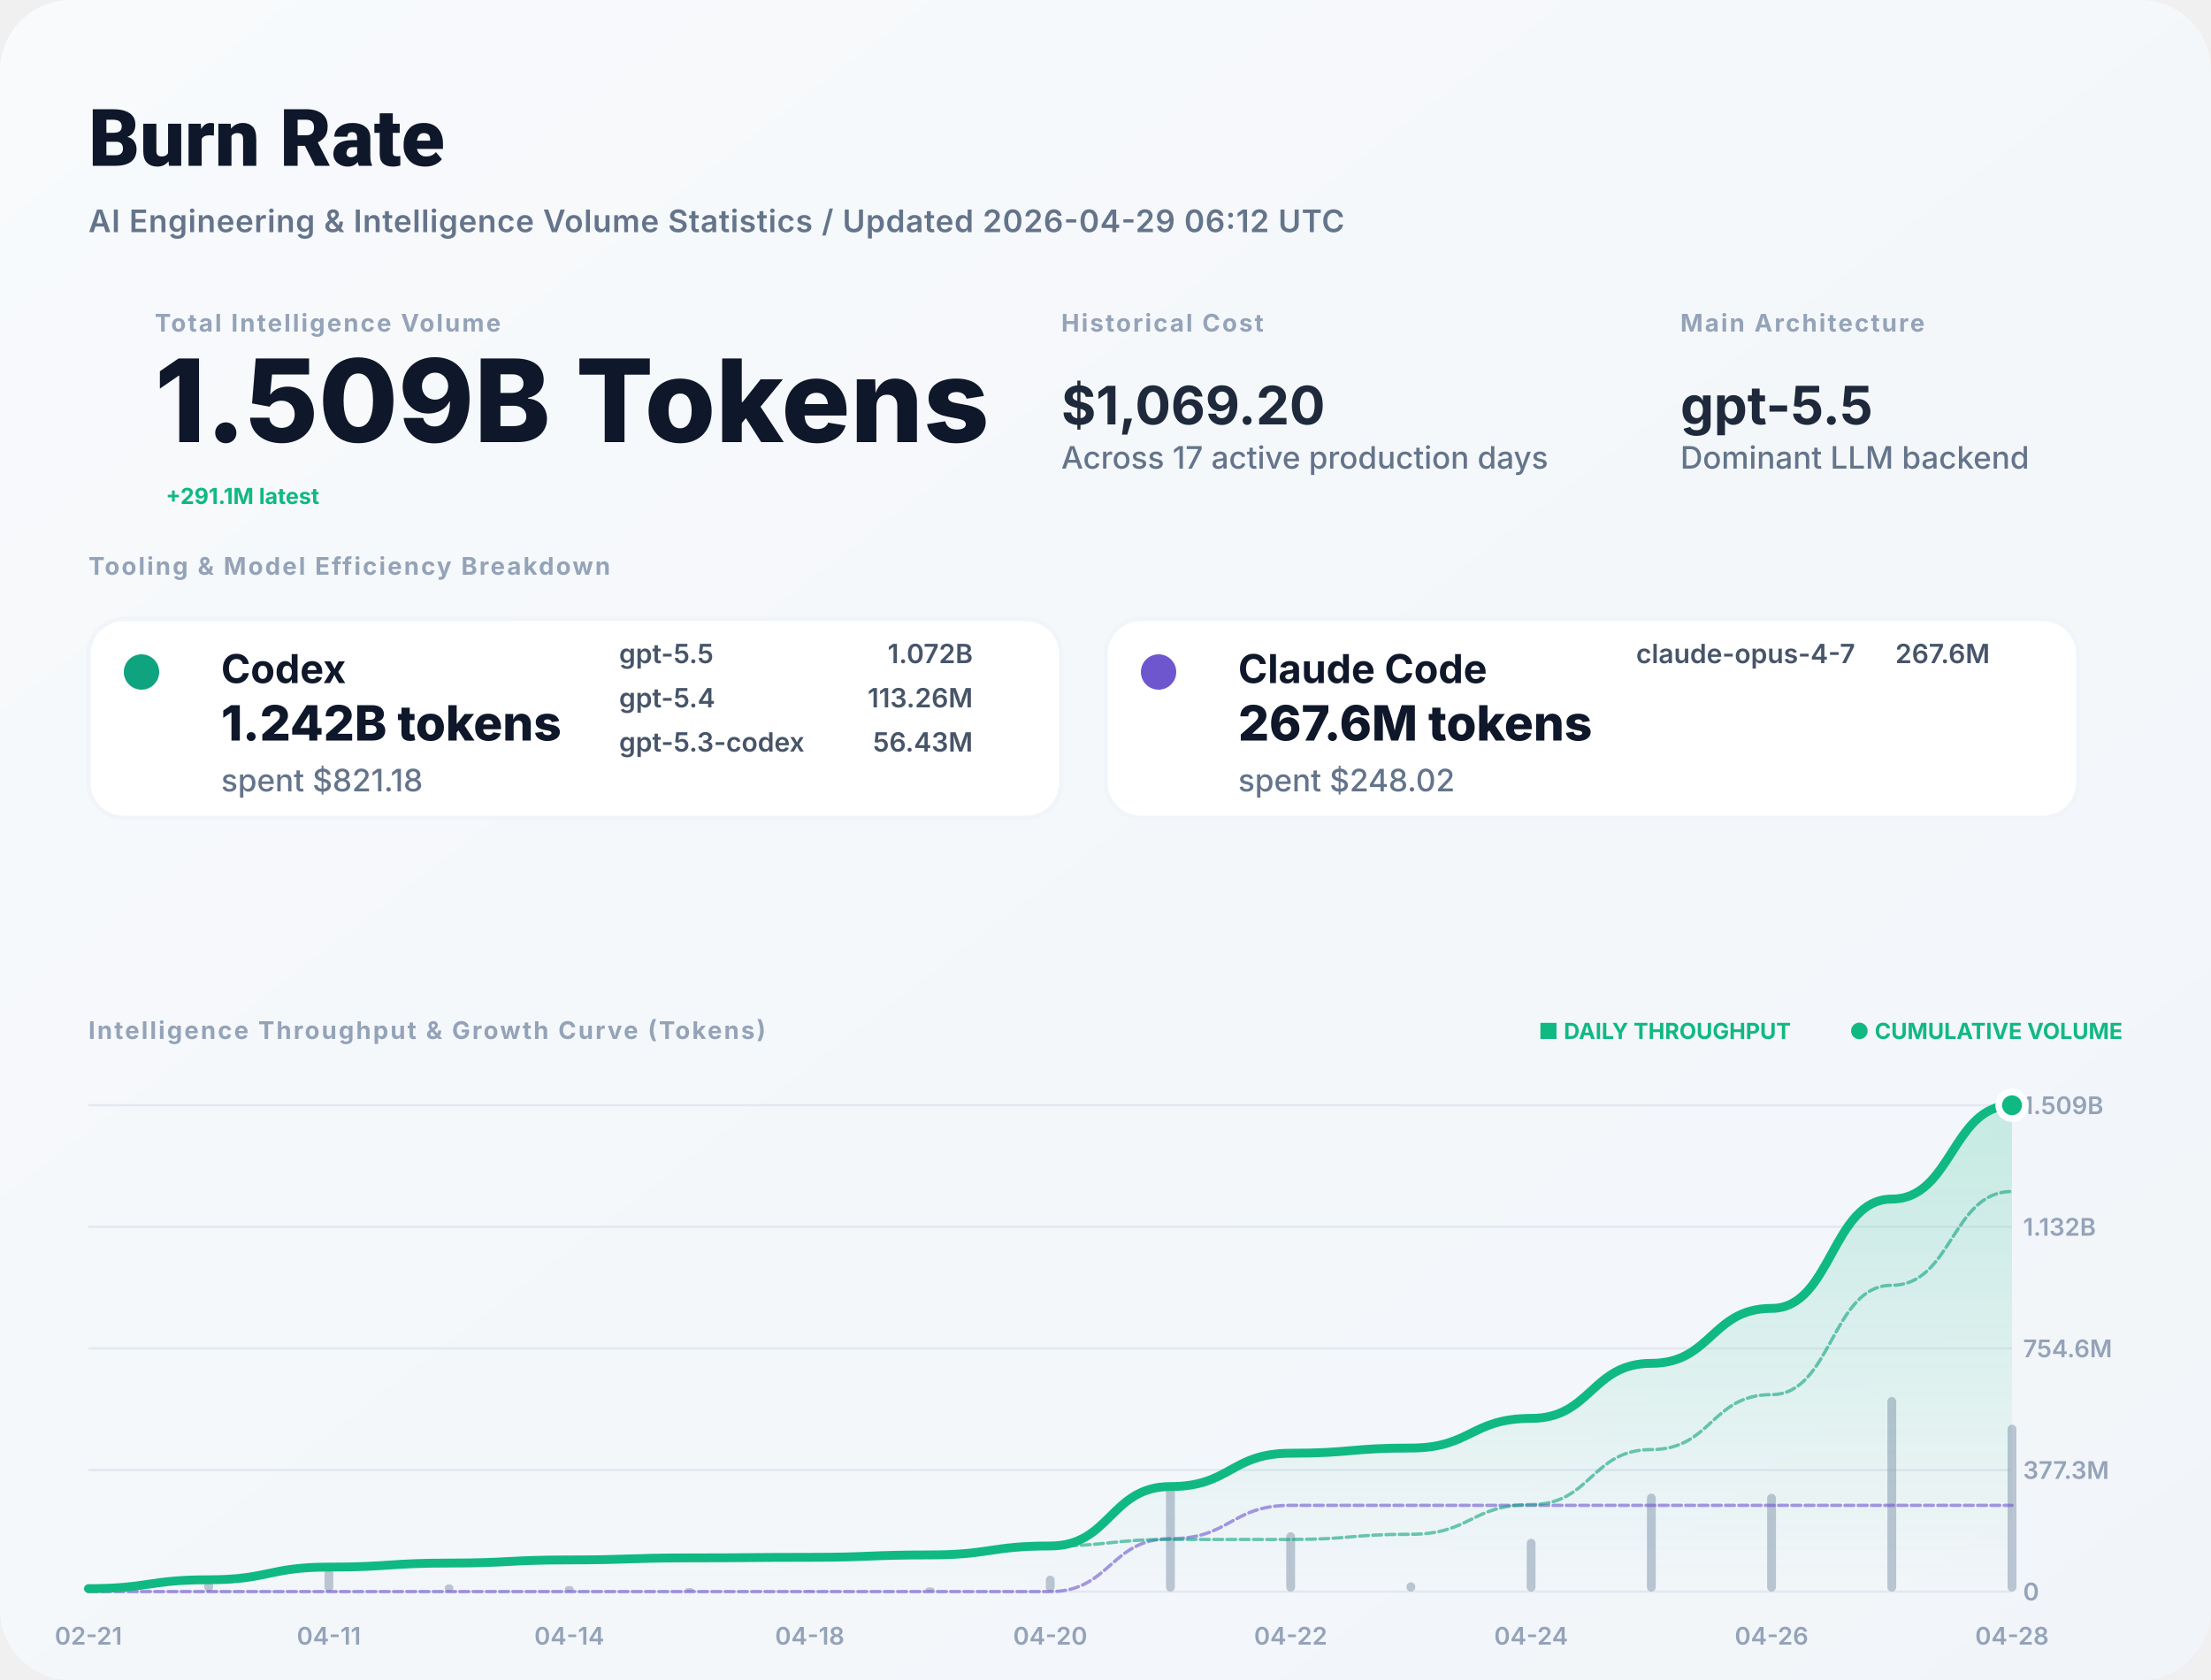
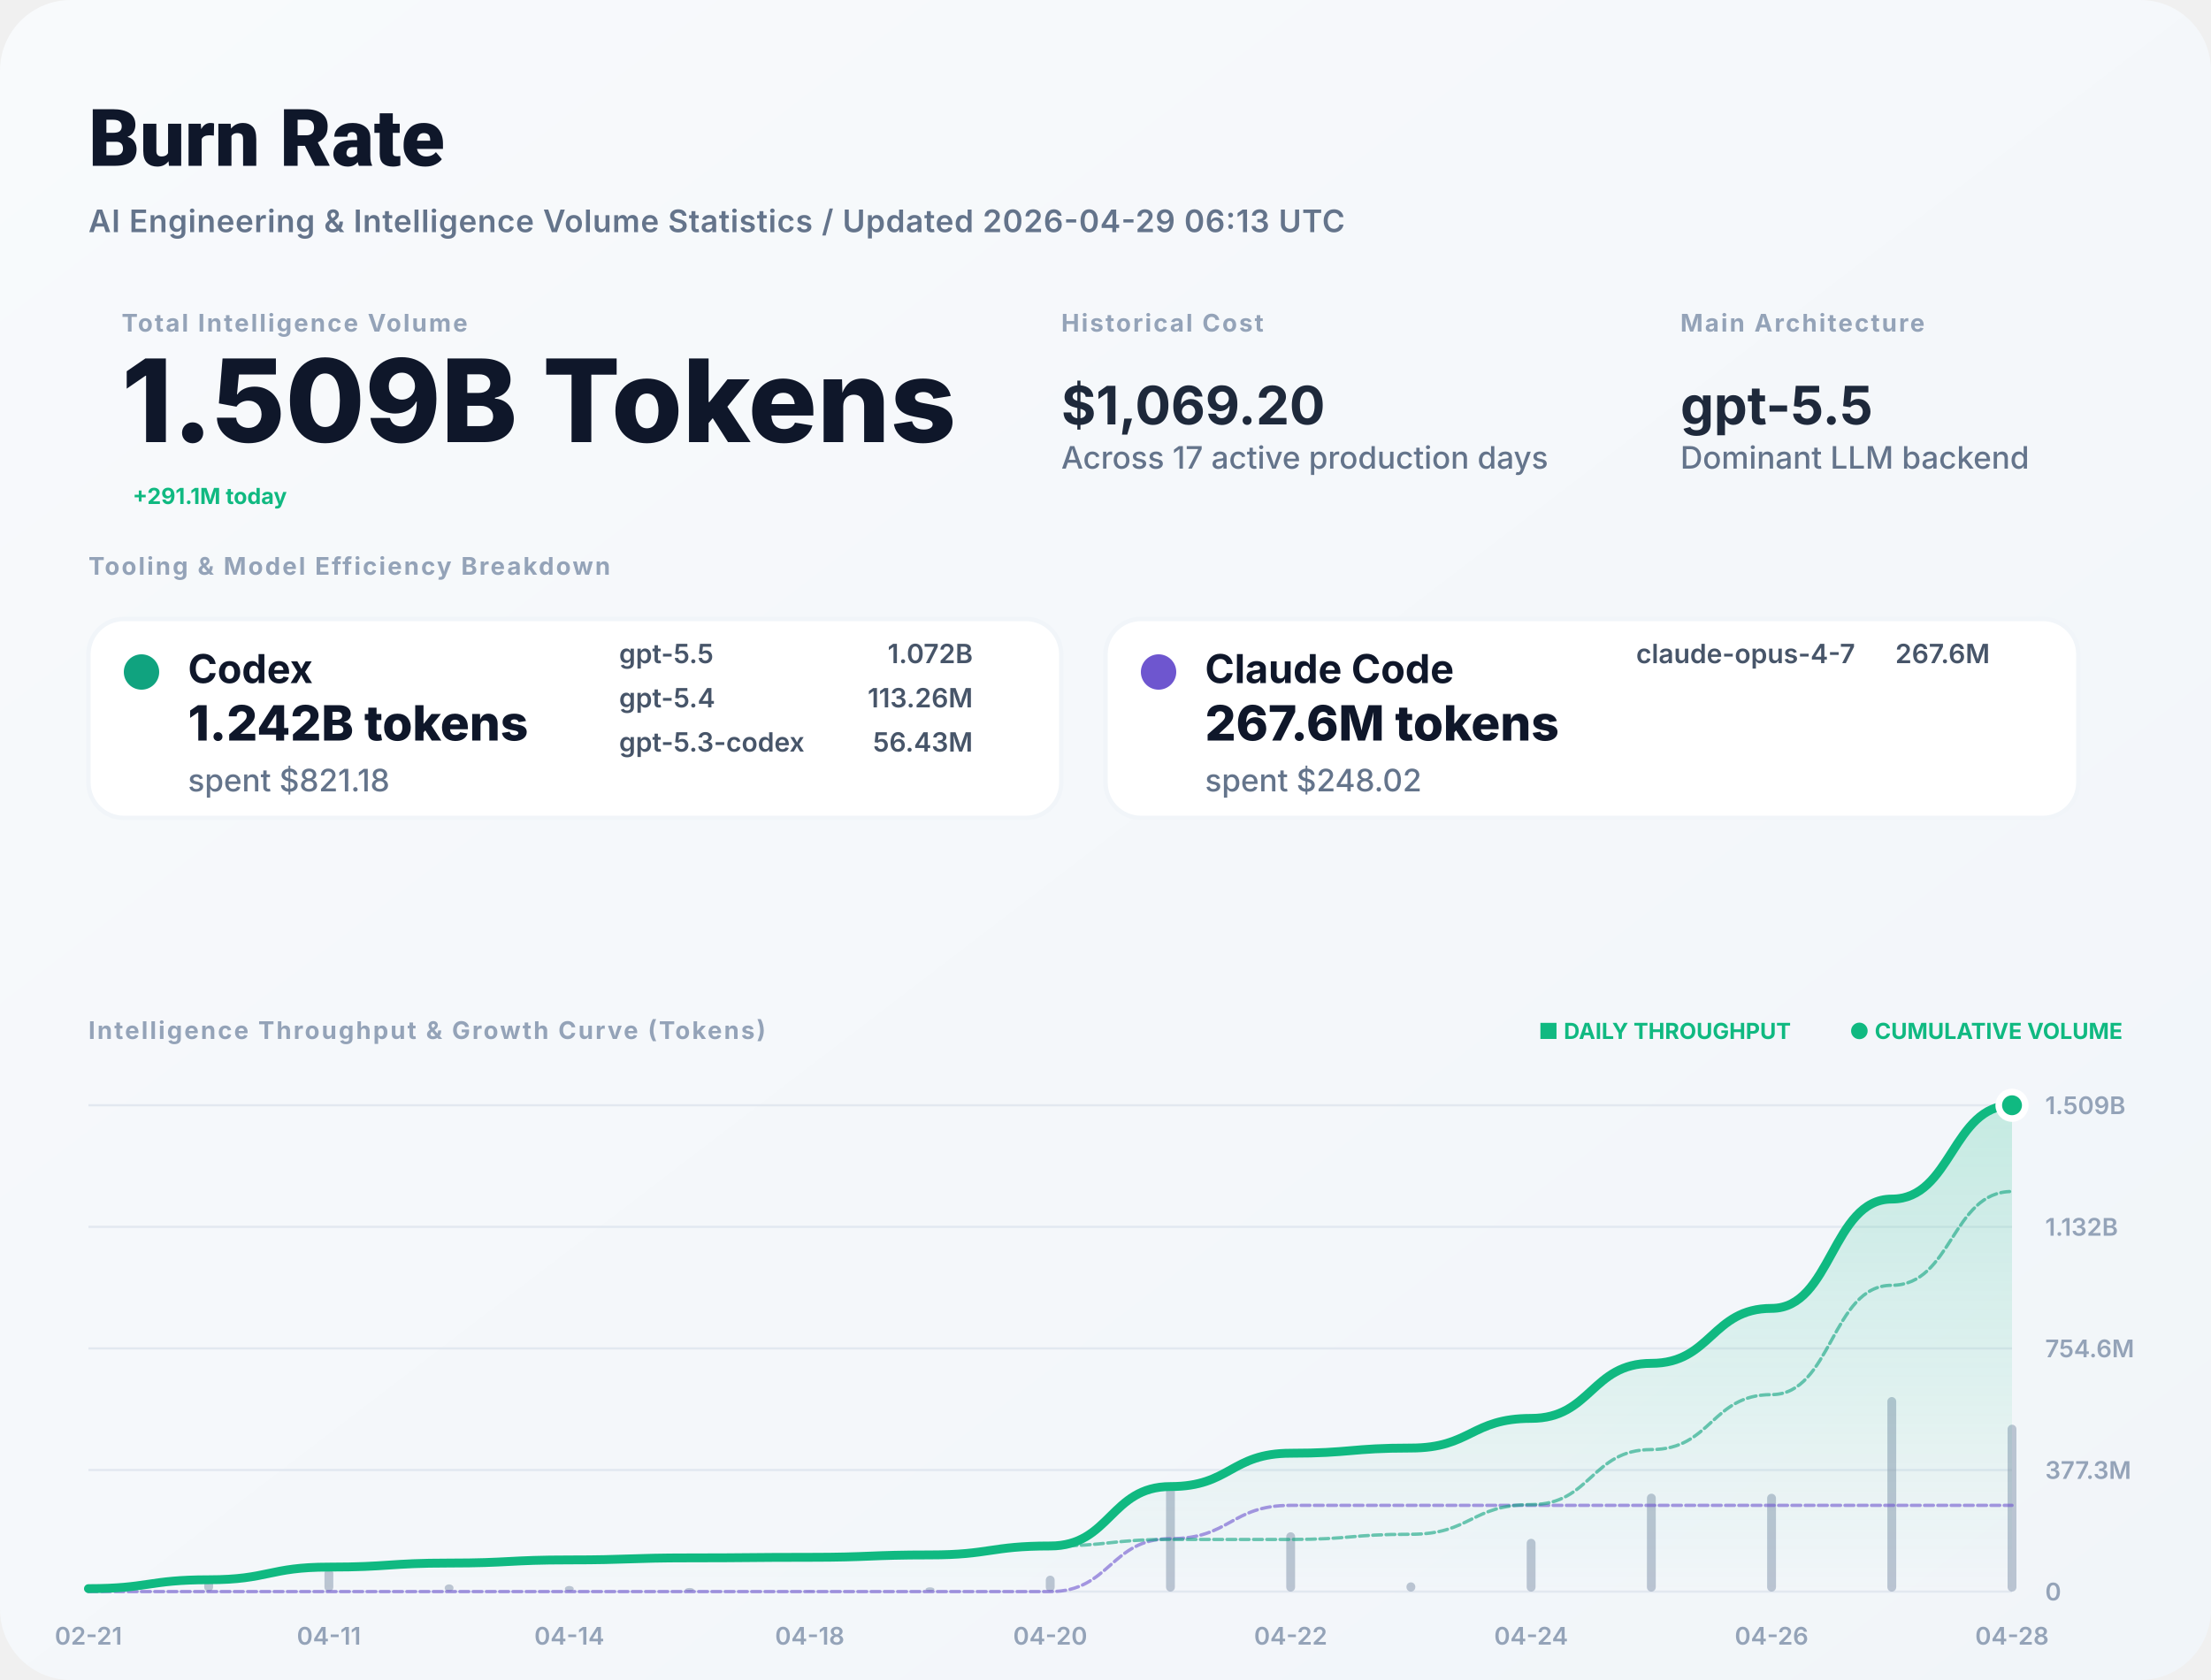
<svg xmlns="http://www.w3.org/2000/svg" width="1000" height="760" viewBox="0 0 1000 760" fill="none">
  <defs>
    <linearGradient id="bg" x1="0" x2="1" y1="0" y2="1">
      <stop stop-color="#F8FAFC" />
      <stop offset="1" stop-color="#F1F5F9" />
    </linearGradient>
    <filter id="shadow" x="-5%" y="-5%" width="110%" height="110%">
      <feDropShadow dx="0" dy="4" stdDeviation="12" flood-color="#000" flood-opacity="0.05" />
    </filter>
    <linearGradient id="lineGrad" x1="0" y1="0" x2="0" y2="1">
      <stop stop-color="#10B981" stop-opacity="0.2" />
      <stop offset="1" stop-color="#10B981" stop-opacity="0" />
    </linearGradient>
  </defs>
  <style>
    .title { font: 800 36px -apple-system, BlinkMacSystemFont, "Segoe UI", Roboto, sans-serif; fill: #0F172A; }
    .subtitle { font: 600 14px -apple-system, sans-serif; fill: #64748B; letter-spacing: 0.02em; }
    .label { font: 700 11px -apple-system, sans-serif; letter-spacing: 0.08em; text-transform: uppercase; fill: #94A3B8; }
    .total-val { font: 800 52px -apple-system, sans-serif; fill: #0F172A; }
    .stat-val { font: 700 24px -apple-system, sans-serif; fill: #1E293B; }
    .tool-name { font: 700 18px -apple-system, sans-serif; fill: #0F172A; }
    .tool-metric { font: 800 22px -apple-system, sans-serif; fill: #0F172A; }
    .tool-muted { font: 500 14px -apple-system, sans-serif; fill: #64748B; }
    .model-item { font: 600 12px -apple-system, sans-serif; fill: #475569; }
    .chart-label { font: 600 11px -apple-system, sans-serif; fill: #94A3B8; }
    .badge { font: 700 10px -apple-system, sans-serif; fill: #10B981; }
  </style>
  <rect width="1000" height="760" rx="32" fill="url(#bg)" />
  <text x="40" y="75" class="title">Burn Rate</text>
-   <text x="40" y="105" class="subtitle">AI Engineering &amp; Intelligence Volume Statistics / Updated 2026-04-29 06:12 UTC</text>
+   <text x="40" y="105" class="subtitle">AI Engineering &amp; Intelligence Volume Statistics / Updated 2026-04-29 06:13 UTC</text>
  <g transform="translate(40, 150)">
-     <g transform="translate(30, 0)">
+     <g transform="translate(15, 0)">
      <text y="0" class="label">Total Intelligence Volume</text>
      <text y="50" class="total-val">1.509B Tokens</text>
-       <text x="5" y="78" class="badge" font-size="16">+291.1M latest</text>
+       <text x="5" y="78" class="badge" font-size="16">+291.1M today</text>
    </g>
    <g transform="translate(440, 0)">
      <text y="0" class="label">Historical Cost</text>
      <text y="42" class="stat-val">$1,069.20</text>
      <text y="62" class="tool-muted">Across 17 active production days</text>
    </g>
    <g transform="translate(720, 0)">
      <text y="0" class="label">Main Architecture</text>
      <text y="42" class="stat-val" fill="#10B981">gpt-5.5</text>
      <text y="62" class="tool-muted">Dominant LLM backend</text>
    </g>
  </g>
  <g transform="translate(40, 260)">
    <text y="0" class="label">Tooling &amp; Model Efficiency Breakdown</text>
  </g>
  <g transform="translate(40, 280)">
    <rect width="440" height="90" rx="16" fill="white" stroke="#F1F5F9" stroke-width="2" />
    <circle cx="24" cy="24" r="8" fill="#10A37F" />
-     <text x="60" y="29" class="tool-name">Codex</text>
-     <text x="60" y="55" class="tool-metric">1.242B tokens</text>
-     <text x="60" y="78" class="tool-muted">spent $821.18</text>
+     <text x="45" y="29" class="tool-name">Codex</text>
+     <text x="45" y="55" class="tool-metric">1.242B tokens</text>
+     <text x="45" y="78" class="tool-muted">spent $821.18</text>
    <g transform="translate(240, 20)">
      <text x="0" y="0" class="model-item">gpt-5.5</text>
      <text x="160" y="0" class="model-item" text-anchor="end">1.072B</text>
      <text x="0" y="20" class="model-item">gpt-5.4</text>
      <text x="160" y="20" class="model-item" text-anchor="end">113.26M</text>
      <text x="0" y="40" class="model-item">gpt-5.3-codex</text>
      <text x="160" y="40" class="model-item" text-anchor="end">56.43M</text>
    </g>
  </g>
  <g transform="translate(500, 280)">
    <rect width="440" height="90" rx="16" fill="white" stroke="#F1F5F9" stroke-width="2" />
    <circle cx="24" cy="24" r="8" fill="#6E56CF" />
-     <text x="60" y="29" class="tool-name">Claude Code</text>
-     <text x="60" y="55" class="tool-metric">267.6M tokens</text>
-     <text x="60" y="78" class="tool-muted">spent $248.02</text>
+     <text x="45" y="29" class="tool-name">Claude Code</text>
+     <text x="45" y="55" class="tool-metric">267.6M tokens</text>
+     <text x="45" y="78" class="tool-muted">spent $248.02</text>
    <g transform="translate(240, 20)">
      <text x="0" y="0" class="model-item">claude-opus-4-7</text>
      <text x="160" y="0" class="model-item" text-anchor="end">267.6M</text>
    </g>
  </g>
  <g transform="translate(40, 470)">
    <text y="0" class="label">Intelligence Throughput &amp; Growth Curve (Tokens)</text>
    <g transform="translate(920, 0)" text-anchor="end">
      <text x="0" y="0" class="badge">● CUMULATIVE VOLUME</text>
      <text x="-150" y="0" class="badge" fill="#94A3B8">■ DAILY THROUGHPUT</text>
    </g>
  </g>
  <g>
    <line x1="40" y1="720" x2="910" y2="720" stroke="#E2E8F0" stroke-width="1" />
-     <text x="915" y="724" class="chart-label">0</text>
+     <text x="925" y="724" class="chart-label">0</text>
    <line x1="40" y1="665" x2="910" y2="665" stroke="#E2E8F0" stroke-width="1" />
-     <text x="915" y="669" class="chart-label">377.3M</text>
+     <text x="925" y="669" class="chart-label">377.3M</text>
    <line x1="40" y1="610" x2="910" y2="610" stroke="#E2E8F0" stroke-width="1" />
-     <text x="915" y="614" class="chart-label">754.6M</text>
+     <text x="925" y="614" class="chart-label">754.6M</text>
    <line x1="40" y1="555" x2="910" y2="555" stroke="#E2E8F0" stroke-width="1" />
-     <text x="915" y="559" class="chart-label">1.132B</text>
+     <text x="925" y="559" class="chart-label">1.132B</text>
    <line x1="40" y1="500" x2="910" y2="500" stroke="#E2E8F0" stroke-width="1" />
-     <text x="915" y="504" class="chart-label">1.509B</text>
+     <text x="925" y="504" class="chart-label">1.509B</text>
    <text x="40" y="744" text-anchor="middle" class="chart-label">02-21</text>
    <text x="148.75" y="744" text-anchor="middle" class="chart-label">04-11</text>
    <text x="257.5" y="744" text-anchor="middle" class="chart-label">04-14</text>
    <text x="366.25" y="744" text-anchor="middle" class="chart-label">04-18</text>
    <text x="475" y="744" text-anchor="middle" class="chart-label">04-20</text>
    <text x="583.75" y="744" text-anchor="middle" class="chart-label">04-22</text>
    <text x="692.5" y="744" text-anchor="middle" class="chart-label">04-24</text>
    <text x="801.25" y="744" text-anchor="middle" class="chart-label">04-26</text>
    <text x="910" y="744" text-anchor="middle" class="chart-label">04-28</text>
    <g opacity="0.6">
      <rect x="38" y="717.627" width="4" height="2.373" fill="#94A3B8" rx="2" />
      <rect x="92.375" y="712.862" width="4" height="7.138" fill="#94A3B8" rx="2" />
      <rect x="146.75" y="709.802" width="4" height="10.198" fill="#94A3B8" rx="2" />
      <rect x="201.125" y="716.75" width="4" height="3.25" fill="#94A3B8" rx="2" />
      <rect x="255.5" y="717.469" width="4" height="2.531" fill="#94A3B8" rx="2" />
      <rect x="309.875" y="718.361" width="4" height="1.639" fill="#94A3B8" rx="2" />
      <rect x="364.25" y="719.548" width="4" height="0.452" fill="#94A3B8" rx="2" />
      <rect x="418.625" y="718.068" width="4" height="1.932" fill="#94A3B8" rx="2" />
      <rect x="473" y="712.801" width="4" height="7.199" fill="#94A3B8" rx="2" />
      <rect x="527.375" y="672.166" width="4" height="47.834" fill="#94A3B8" rx="2" />
      <rect x="581.75" y="693.172" width="4" height="26.828" fill="#94A3B8" rx="2" />
      <rect x="636.125" y="715.827" width="4" height="4.173" fill="#94A3B8" rx="2" />
      <rect x="690.5" y="696.129" width="4" height="23.871" fill="#94A3B8" rx="2" />
      <rect x="744.875" y="675.687" width="4" height="44.313" fill="#94A3B8" rx="2" />
      <rect x="799.25" y="675.759" width="4" height="44.241" fill="#94A3B8" rx="2" />
      <rect x="853.625" y="632" width="4" height="88" fill="#94A3B8" rx="2" />
      <rect x="908" y="644.49" width="4" height="75.51" fill="#94A3B8" rx="2" />
    </g>
    <path d="M 40,718.667 C 67.188,718.667 67.188,714.655 94.375,714.655 C 121.562,714.655 121.562,708.924 148.75,708.924 C 175.938,708.924 175.938,707.097 203.125,707.097 C 230.312,707.097 230.312,705.675 257.5,705.675 C 284.688,705.675 284.688,704.754 311.875,704.754 C 339.062,704.754 339.062,704.5 366.25,704.5 C 393.438,704.5 393.438,703.414 420.625,703.414 C 447.812,703.414 447.812,699.368 475,699.368 C 502.188,699.368 502.188,672.487 529.375,672.487 C 556.562,672.487 556.562,657.411 583.75,657.411 C 610.938,657.411 610.938,655.066 638.125,655.066 C 665.312,655.066 665.312,641.651 692.5,641.651 C 719.688,641.651 719.688,616.749 746.875,616.749 C 774.062,616.749 774.062,591.887 801.25,591.887 C 828.438,591.887 828.438,542.434 855.625,542.434 C 882.812,542.434 882.812,500 910,500 L 910,720 L 40,720 Z" fill="url(#lineGrad)" />
    <path d="M 40,720 C 67.188,720 67.188,720 94.375,720 C 121.562,720 121.562,720 148.75,720 C 175.938,720 175.938,720 203.125,720 C 230.312,720 230.312,720 257.5,720 C 284.688,720 284.688,720 311.875,720 C 339.062,720 339.062,720 366.25,720 C 393.438,720 393.438,720 420.625,720 C 447.812,720 447.812,720 475,720 C 502.188,720 502.188,696.068 529.375,696.068 C 556.562,696.068 556.562,680.992 583.75,680.992 C 610.938,680.992 610.938,680.992 638.125,680.992 C 665.312,680.992 665.312,680.992 692.5,680.992 C 719.688,680.992 719.688,680.992 746.875,680.992 C 774.062,680.992 774.062,680.992 801.25,680.992 C 828.438,680.992 828.438,680.992 855.625,680.992 C 882.812,680.992 882.812,680.992 910,680.992" stroke="#6E56CF" stroke-width="1.5" stroke-opacity="0.6" fill="none" stroke-linecap="round" stroke-linejoin="round" stroke-dasharray="4 2" />
    <path d="M 40,718.667 C 67.188,718.667 67.188,714.655 94.375,714.655 C 121.562,714.655 121.562,708.924 148.75,708.924 C 175.938,708.924 175.938,707.097 203.125,707.097 C 230.312,707.097 230.312,705.675 257.5,705.675 C 284.688,705.675 284.688,704.754 311.875,704.754 C 339.062,704.754 339.062,704.5 366.25,704.5 C 393.438,704.5 393.438,703.414 420.625,703.414 C 447.812,703.414 447.812,699.368 475,699.368 C 502.188,699.368 502.188,696.419 529.375,696.419 C 556.562,696.419 556.562,696.419 583.75,696.419 C 610.938,696.419 610.938,694.074 638.125,694.074 C 665.312,694.074 665.312,680.659 692.5,680.659 C 719.688,680.659 719.688,655.757 746.875,655.757 C 774.062,655.757 774.062,630.895 801.25,630.895 C 828.438,630.895 828.438,581.442 855.625,581.442 C 882.812,581.442 882.812,539.008 910,539.008" stroke="#10A37F" stroke-width="1.5" stroke-opacity="0.6" fill="none" stroke-linecap="round" stroke-linejoin="round" stroke-dasharray="4 2" />
    <path d="M 40,718.667 C 67.188,718.667 67.188,714.655 94.375,714.655 C 121.562,714.655 121.562,708.924 148.75,708.924 C 175.938,708.924 175.938,707.097 203.125,707.097 C 230.312,707.097 230.312,705.675 257.5,705.675 C 284.688,705.675 284.688,704.754 311.875,704.754 C 339.062,704.754 339.062,704.5 366.25,704.5 C 393.438,704.5 393.438,703.414 420.625,703.414 C 447.812,703.414 447.812,699.368 475,699.368 C 502.188,699.368 502.188,672.487 529.375,672.487 C 556.562,672.487 556.562,657.411 583.75,657.411 C 610.938,657.411 610.938,655.066 638.125,655.066 C 665.312,655.066 665.312,641.651 692.5,641.651 C 719.688,641.651 719.688,616.749 746.875,616.749 C 774.062,616.749 774.062,591.887 801.25,591.887 C 828.438,591.887 828.438,542.434 855.625,542.434 C 882.812,542.434 882.812,500 910,500" stroke="#10B981" stroke-width="4" fill="none" stroke-linecap="round" stroke-linejoin="round" />
    <circle cx="910" cy="500" r="6" fill="#10B981" stroke="white" stroke-width="3" />
  </g>
</svg>
